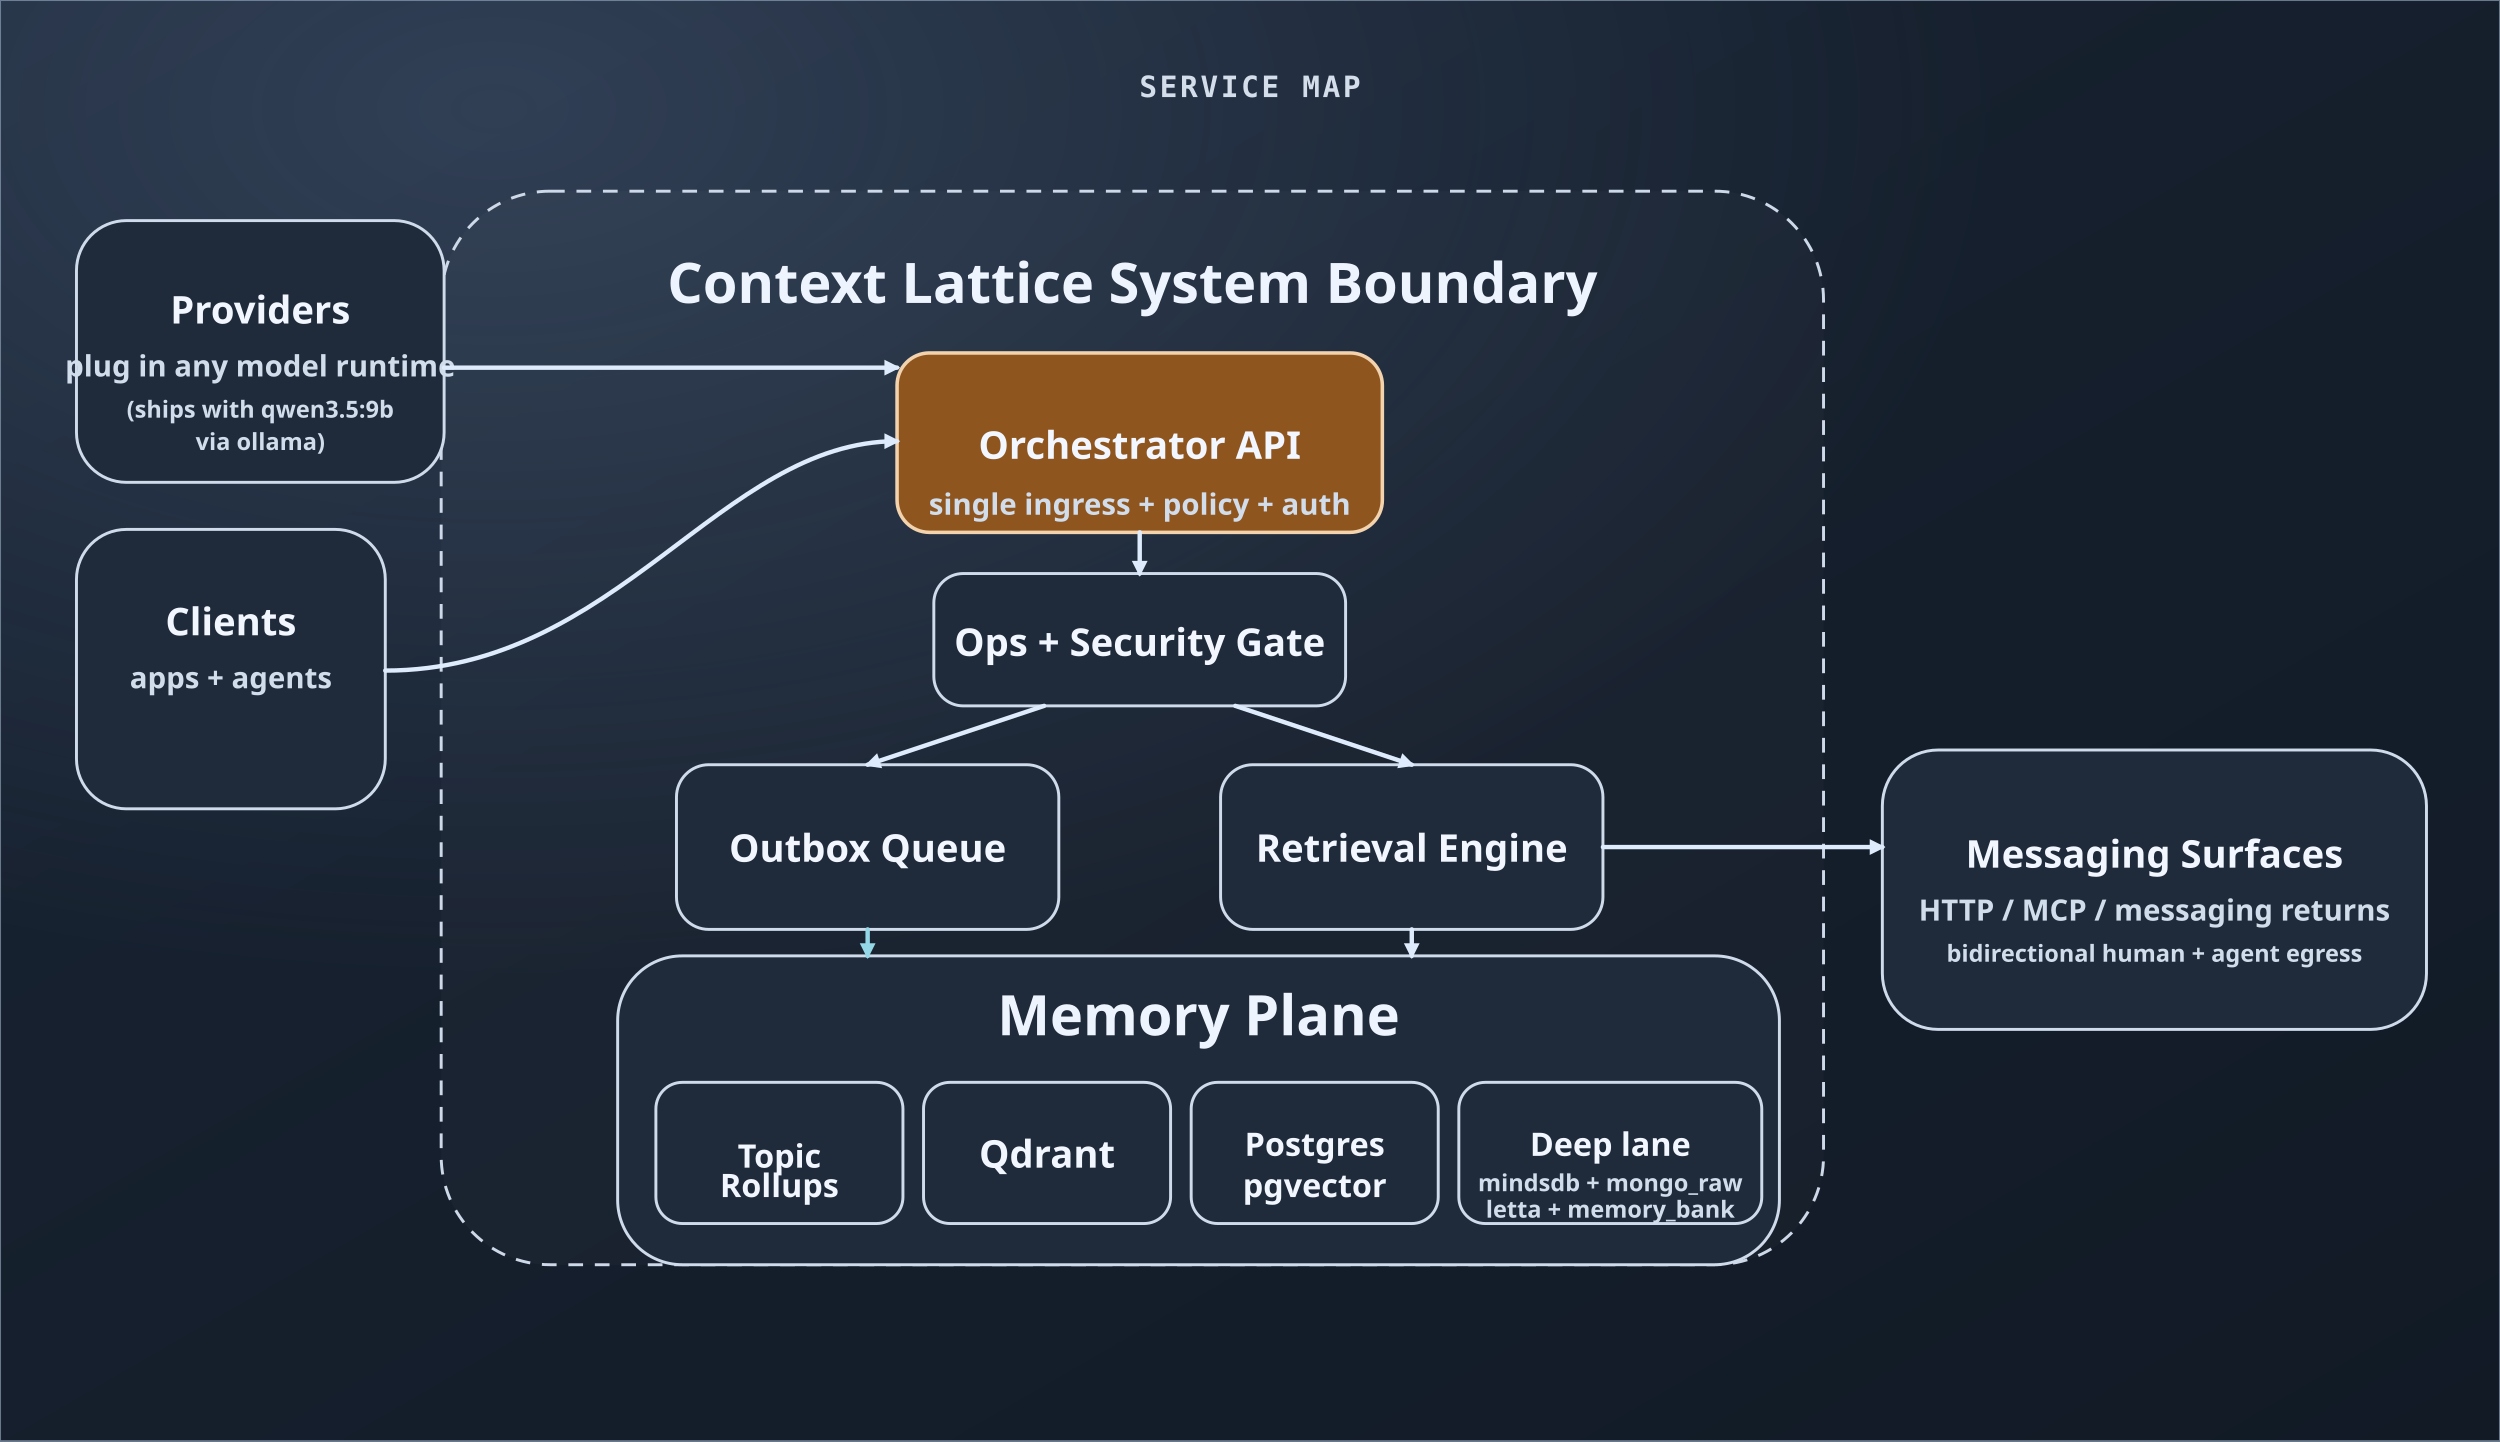
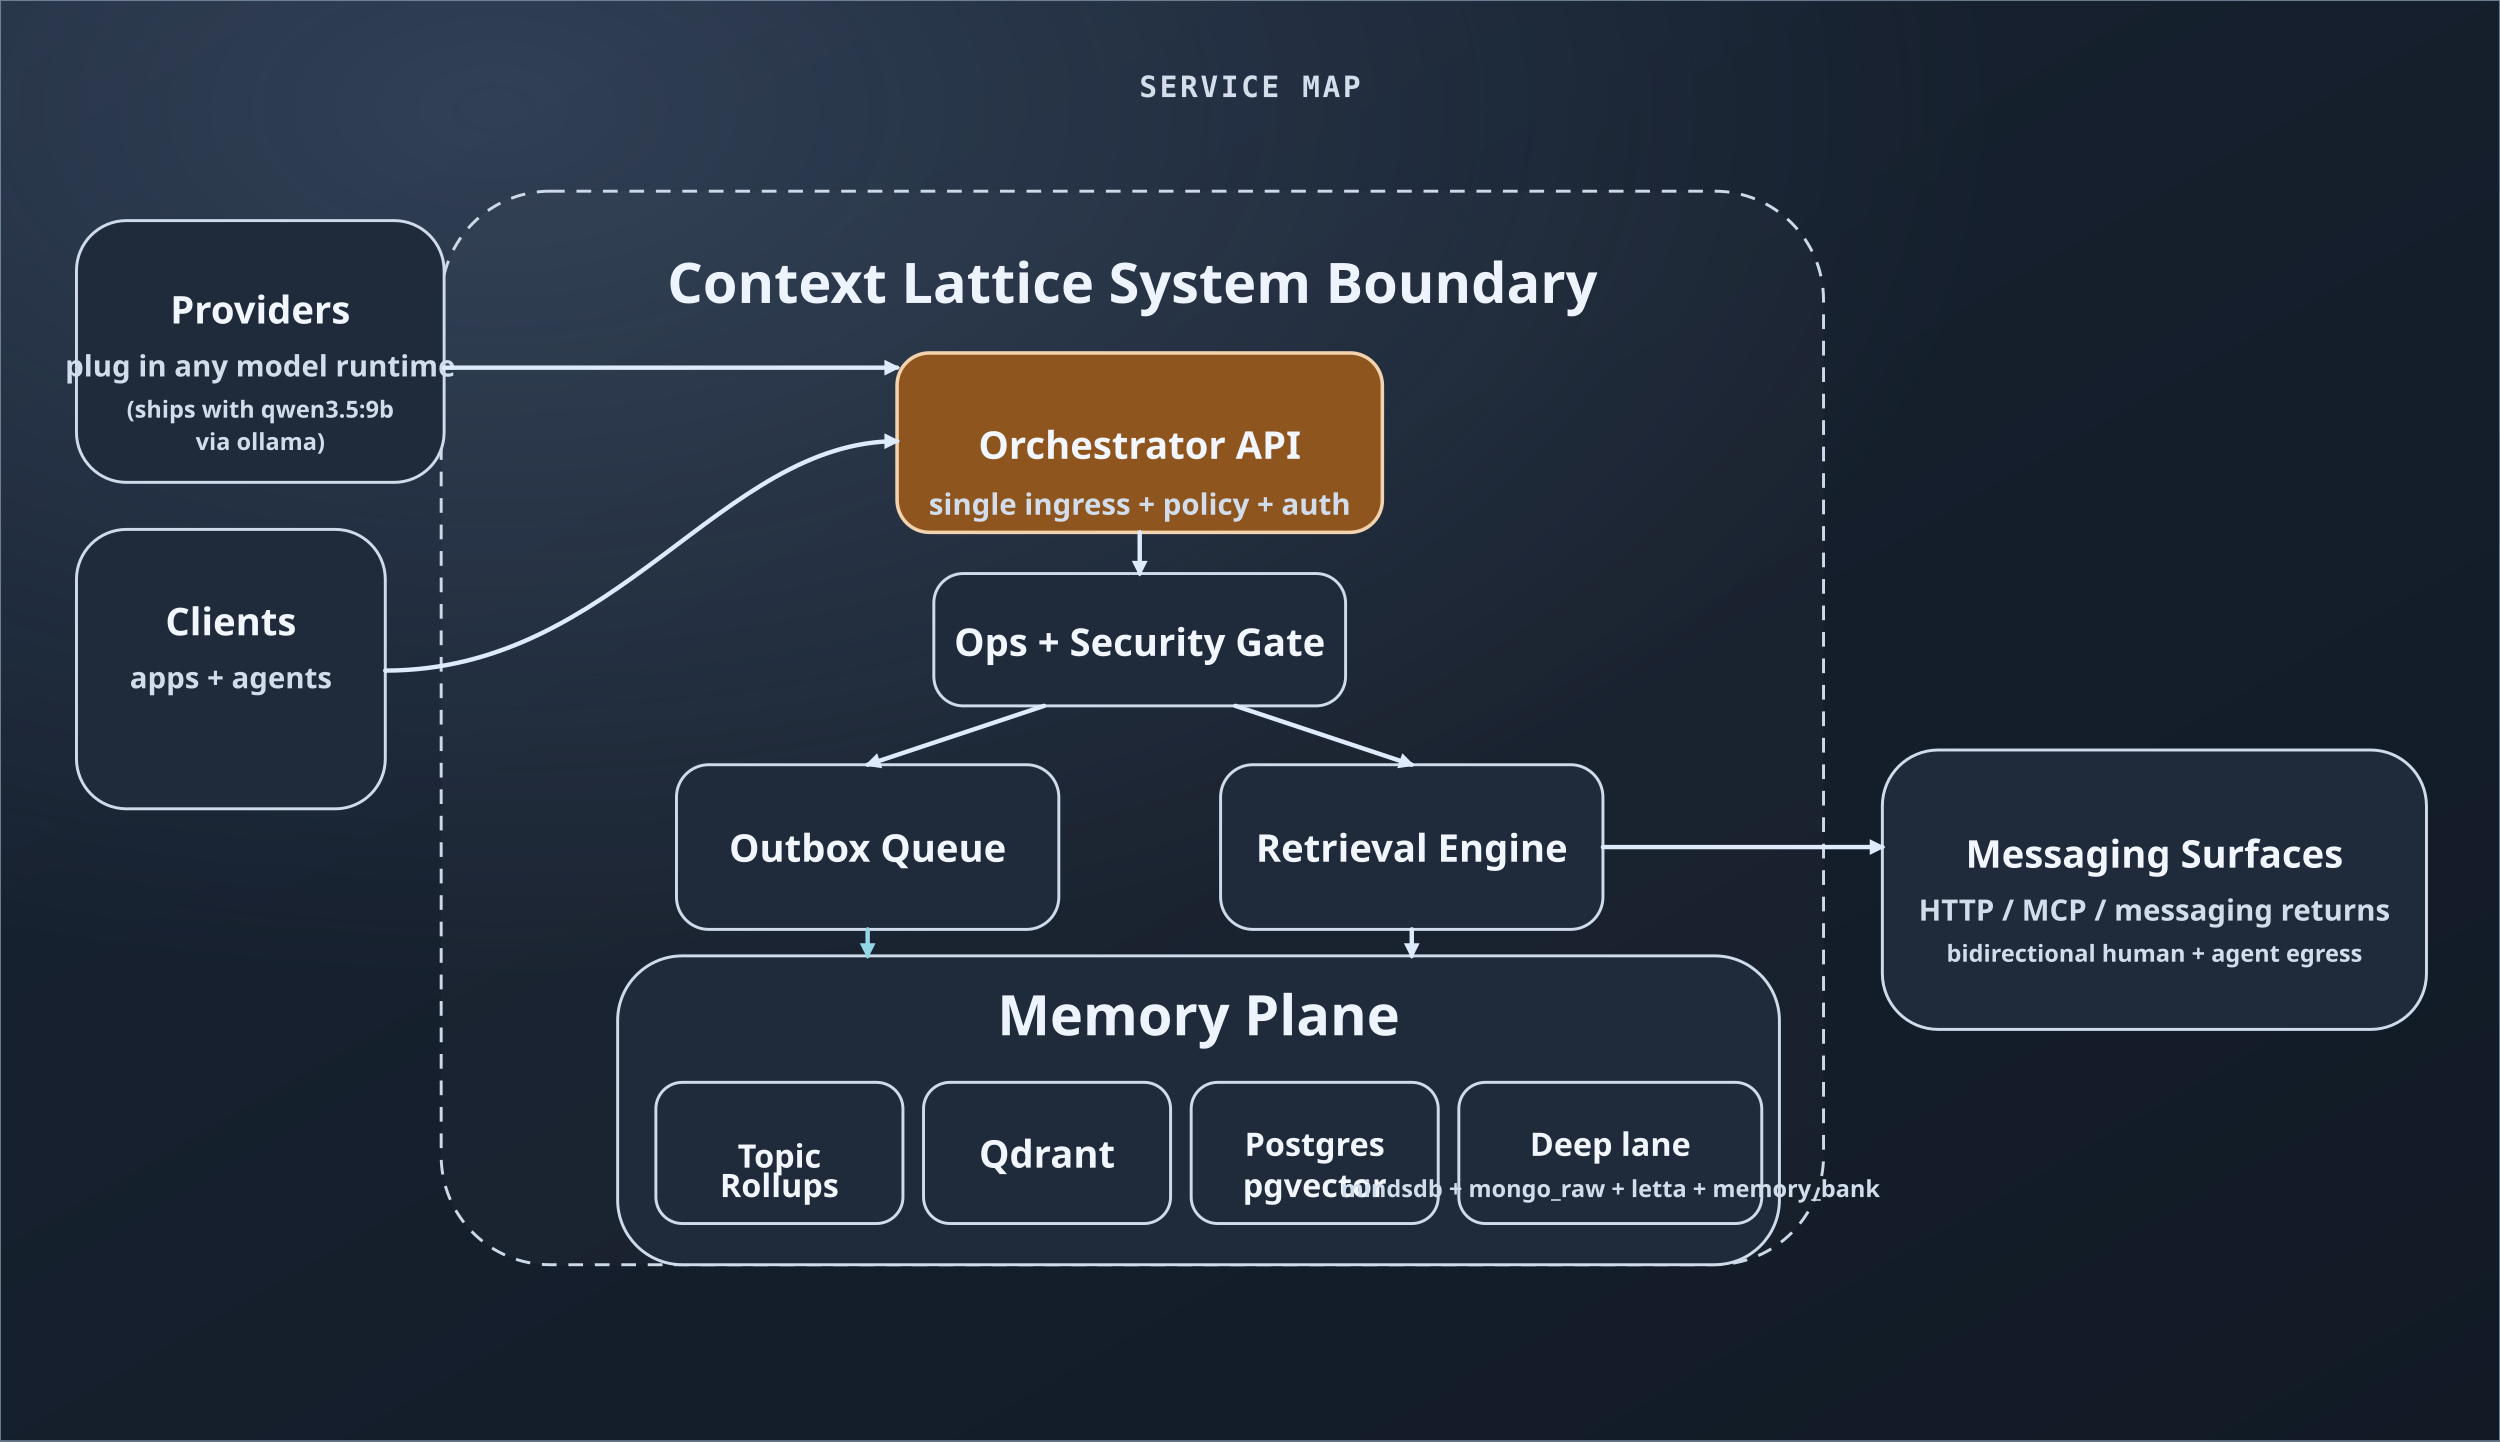
<svg xmlns="http://www.w3.org/2000/svg" width="1700" height="980" viewBox="0 0 1700 980" role="img" aria-label="Service map showing the single orchestrator control plane, memory services, and external dependencies">
  <defs>
    <linearGradient id="bg" x1="0%" y1="0%" x2="100%" y2="100%">
      <stop offset="0%" stop-color="#192434" />
      <stop offset="100%" stop-color="#111a25" />
    </linearGradient>
    <radialGradient id="glowA" cx="20%" cy="8%" r="60%">
      <stop offset="0%" stop-color="#88a5d2" stop-opacity="0.22" />
      <stop offset="100%" stop-color="#88a5d2" stop-opacity="0" />
    </radialGradient>
    <marker id="arrow" markerWidth="10.737" markerHeight="10.737" refX="8.59" refY="5.369" orient="auto" markerUnits="userSpaceOnUse">
      <path d="M0 0 L10.737 5.369 L0 10.737 Z" fill="#deebfc" />
    </marker>
    <marker id="arrowAsync" markerWidth="10.737" markerHeight="10.737" refX="8.59" refY="5.369" orient="auto" markerUnits="userSpaceOnUse">
      <path d="M0 0 L10.737 5.369 L0 10.737 Z" fill="#94d8e8" />
    </marker>
    <style>
      .frame { fill: url(#bg); stroke: #69788b; stroke-width: 1.4; }
      .boundary { fill: rgba(255,255,255,0.02); stroke: #cdd8e8; stroke-width: 2; stroke-dasharray: 10 8; }
      .node { fill: #1f2b3a; stroke: #cfdbeb; stroke-width: 2; }
      .core { fill: #8f551f; stroke: #f2d3ad; stroke-width: 2.4; }
      .title { font: 700 20px 'IBM Plex Mono', monospace; fill: #d4deeb; letter-spacing: 0.09em; }
      .h2 { font: 700 38px 'IBM Plex Sans', sans-serif; fill: #eef4fd; }
      .label { font: 700 26px 'IBM Plex Sans', sans-serif; fill: #f1f6ff; }
      .label-small { font: 700 22px 'IBM Plex Sans', sans-serif; fill: #f1f6ff; }
      .sub { font: 600 20px 'IBM Plex Sans', sans-serif; fill: #d2ddec; }
      .sub-small { font: 600 16px 'IBM Plex Sans', sans-serif; fill: #d2ddec; }
      .sync { stroke: #deebfc; stroke-width: 3; fill: none; stroke-linecap: round; stroke-linejoin: round; }
      .async { stroke: #94d8e8; stroke-width: 3; fill: none; stroke-dasharray: 10 8; stroke-linecap: round; stroke-linejoin: round; }
    </style>
  </defs>
  <rect x="0" y="0" width="1700" height="980" class="frame" />
  <rect x="0" y="0" width="1700" height="980" fill="url(#glowA)" />
  <text x="850" y="66" text-anchor="middle" class="title">SERVICE MAP</text>
  <rect x="300" y="130" width="940" height="730" rx="74" class="boundary" />
  <text x="770" y="206" text-anchor="middle" class="h2">Context Lattice System Boundary</text>
  <rect x="52" y="360" width="210" height="190" rx="34" class="node" />
  <text x="157" y="432" text-anchor="middle" class="label">Clients</text>
  <text x="157" y="468" text-anchor="middle" class="sub">apps + agents</text>
  <rect x="610" y="240" width="330" height="122" rx="22" class="core" />
  <text x="775" y="312" text-anchor="middle" class="label">Orchestrator API</text>
  <text x="775" y="350" text-anchor="middle" class="sub">single ingress + policy + auth</text>
  <rect x="635" y="390" width="280" height="90" rx="20" class="node" />
  <text x="775" y="446" text-anchor="middle" class="label">Ops + Security Gate</text>
  <rect x="460" y="520" width="260" height="112" rx="22" class="node" />
  <text x="590" y="586" text-anchor="middle" class="label">Outbox Queue</text>
  <rect x="830" y="520" width="260" height="112" rx="22" class="node" />
  <text x="960" y="586" text-anchor="middle" class="label">Retrieval Engine</text>
  <rect x="420" y="650" width="790" height="210" rx="44" class="node" />
  <text x="815" y="704" text-anchor="middle" class="h2">Memory Plane</text>
  <rect x="446" y="736" width="168" height="96" rx="18" class="node" />
  <text x="530" y="794" text-anchor="middle" class="label-small">Topic</text>
  <text x="530" y="814" text-anchor="middle" class="label-small">Rollups</text>
  <rect x="628" y="736" width="168" height="96" rx="18" class="node" />
  <text x="712" y="794" text-anchor="middle" class="label">Qdrant</text>
  <rect x="810" y="736" width="168" height="96" rx="18" class="node" />
  <text x="894" y="786" text-anchor="middle" class="label-small">Postgres</text>
  <text x="894" y="814" text-anchor="middle" class="label-small">pgvector</text>
  <rect x="992" y="736" width="206" height="96" rx="18" class="node" />
  <text x="1095" y="786" text-anchor="middle" class="label-small">Deep lane</text>
-   <text x="1095" y="810" text-anchor="middle" class="sub-small">mindsdb + mongo_raw</text>
-   <text x="1095" y="828" text-anchor="middle" class="sub-small">letta + memory_bank</text>
+   <text x="1095" y="814" text-anchor="middle" class="sub-small">mindsdb + mongo_raw + letta + memory_bank</text>
  <rect x="52" y="150" width="250" height="178" rx="34" class="node" />
  <text x="177" y="220" text-anchor="middle" class="label">Providers</text>
  <text x="177" y="256" text-anchor="middle" class="sub">plug in any model runtime</text>
  <text x="177" y="284" text-anchor="middle" class="sub-small">(ships with qwen3.5:9b</text>
  <text x="177" y="306" text-anchor="middle" class="sub-small">via ollama)</text>
  <rect x="1280" y="510" width="370" height="190" rx="38" class="node" />
  <text x="1465" y="590" text-anchor="middle" class="label">Messaging Surfaces</text>
  <text x="1465" y="626" text-anchor="middle" class="sub">HTTP / MCP / messaging returns</text>
  <text x="1465" y="654" text-anchor="middle" class="sub-small">bidirectional human + agent egress</text>
  <path class="sync" d="M262 456 C420 456,490 300,610 300" marker-end="url(#arrow)" />
  <path class="sync" d="M302 250 C430 250,500 250,610 250" marker-end="url(#arrow)" />
  <path class="sync" d="M775 362 V390" marker-end="url(#arrow)" />
  <path class="sync" d="M710 480 L590 520" marker-end="url(#arrow)" />
  <path class="sync" d="M840 480 L960 520" marker-end="url(#arrow)" />
  <path class="sync" d="M1090 576 H1280" marker-end="url(#arrow)" />
  <path class="sync" d="M960 632 V650" marker-end="url(#arrow)" />
  <path class="async" d="M590 632 V650" marker-end="url(#arrowAsync)" />
</svg>
